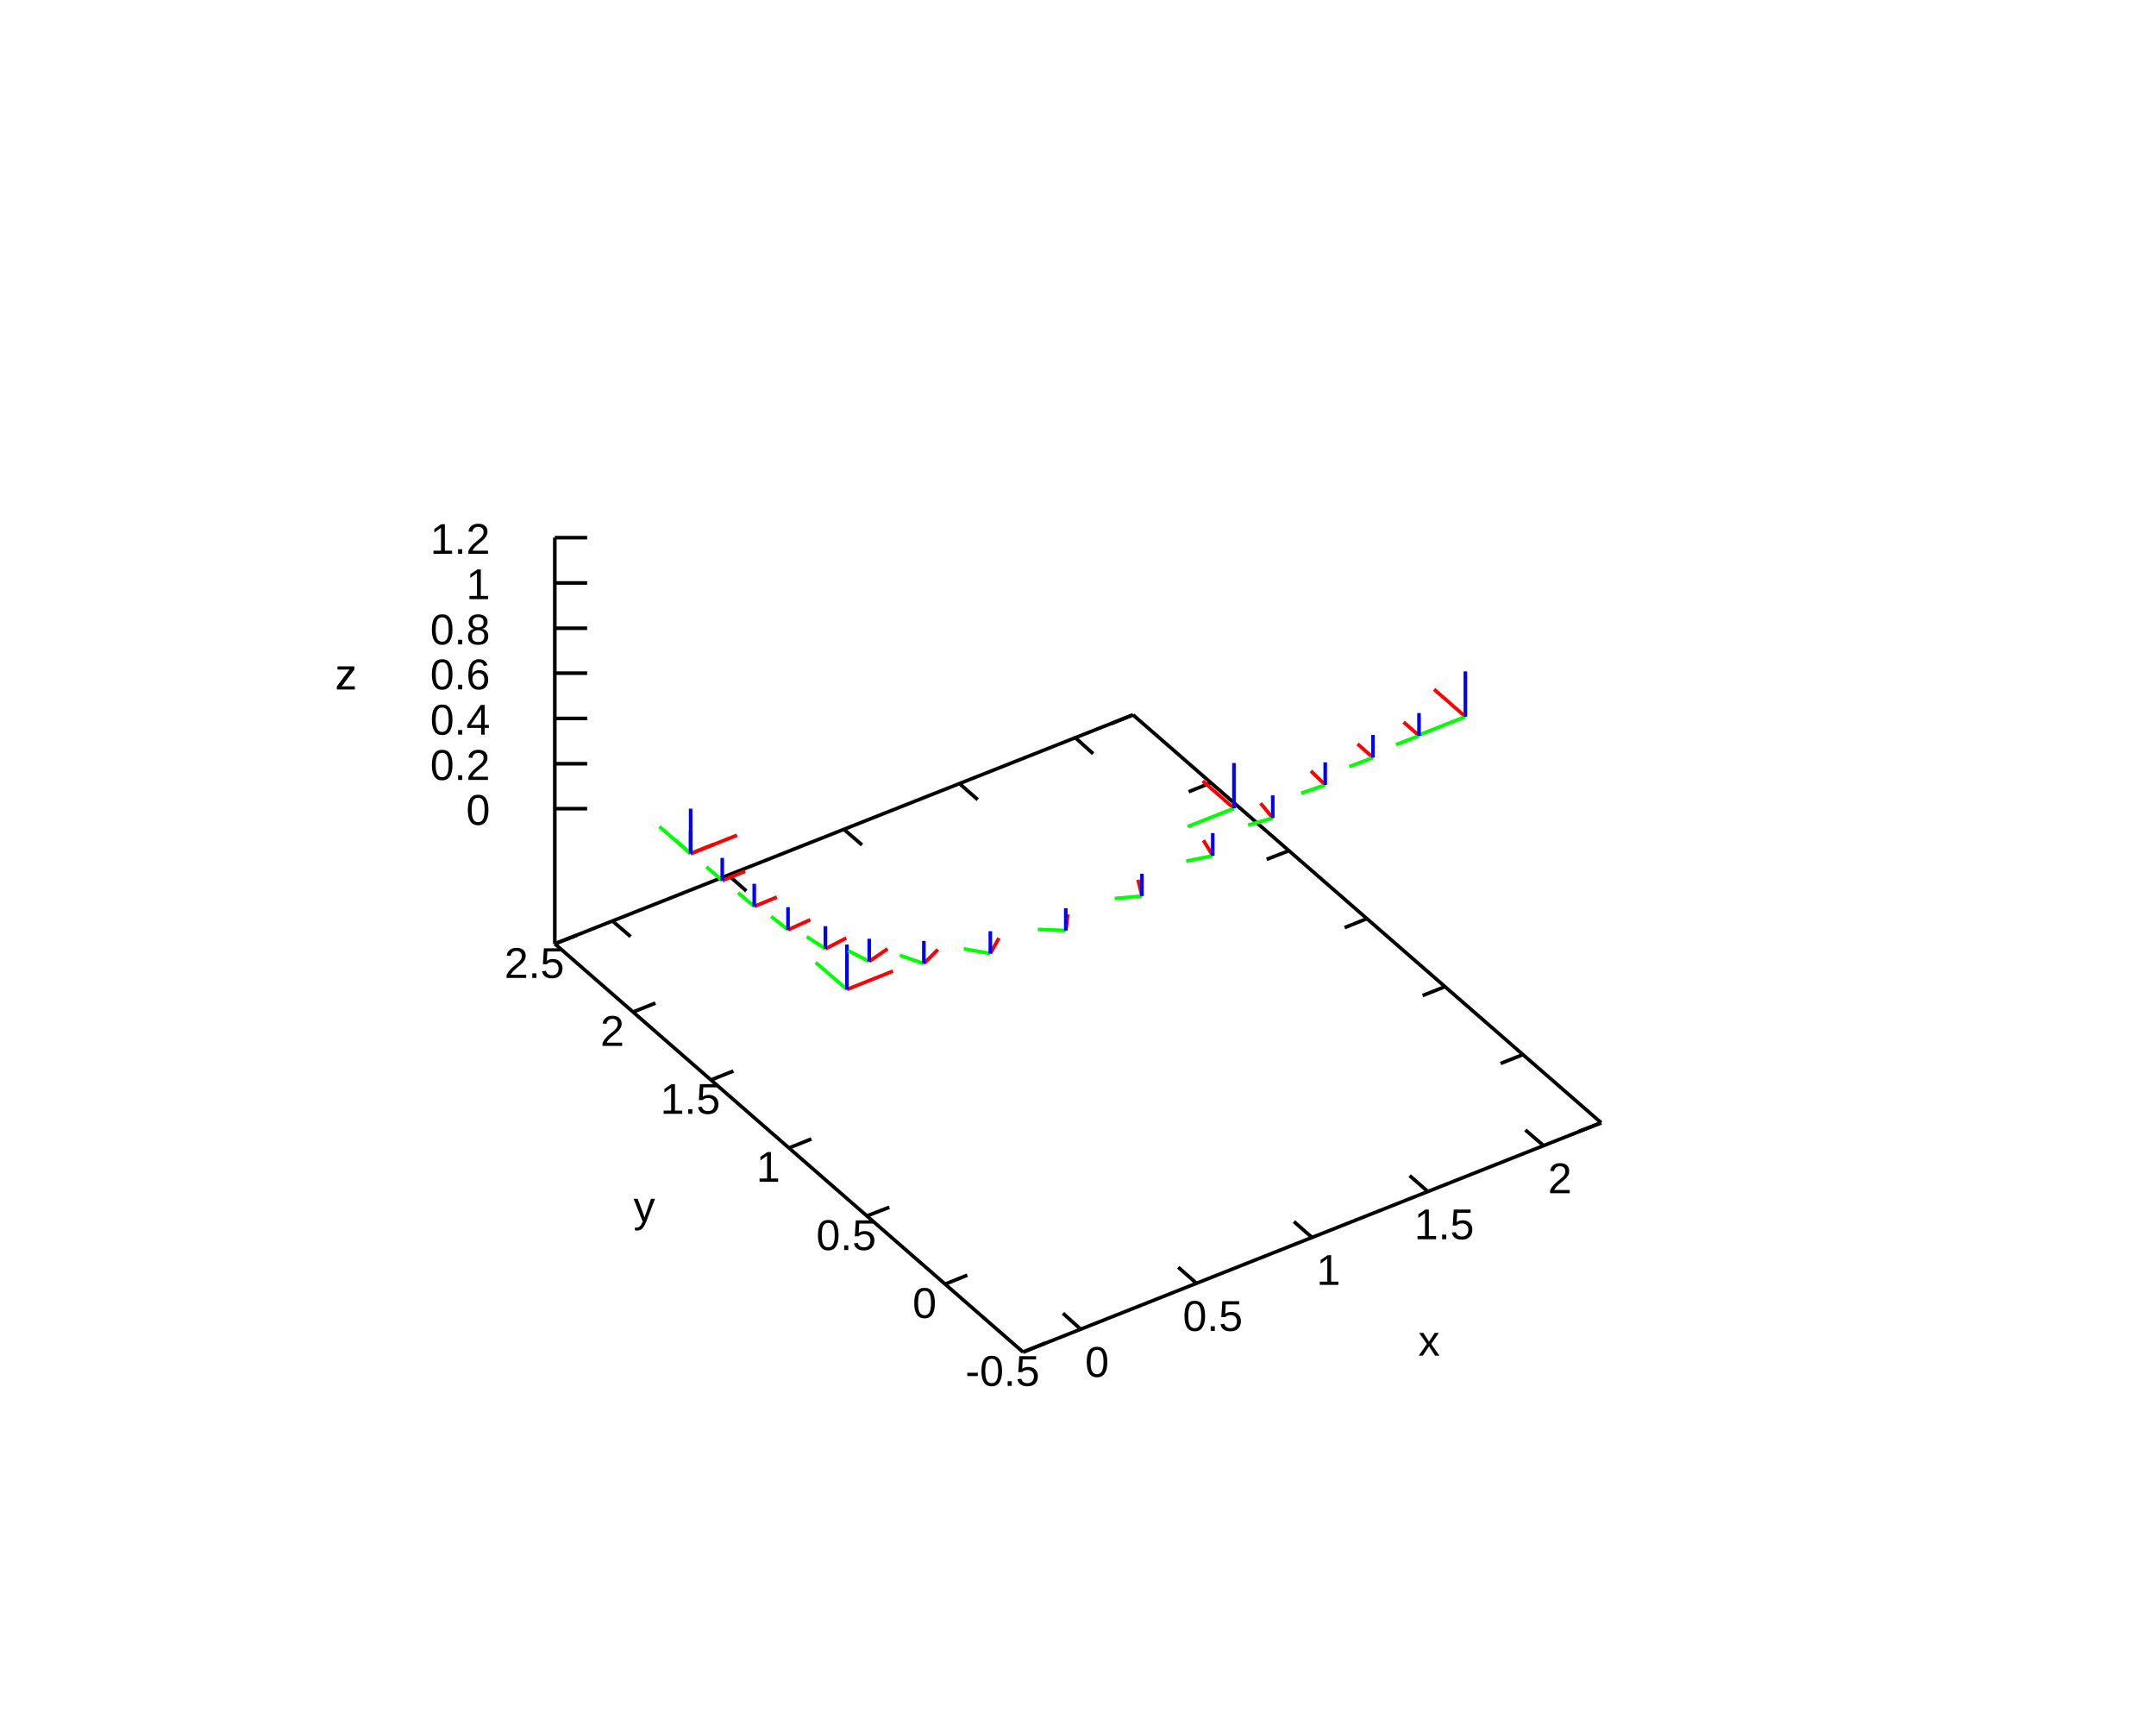
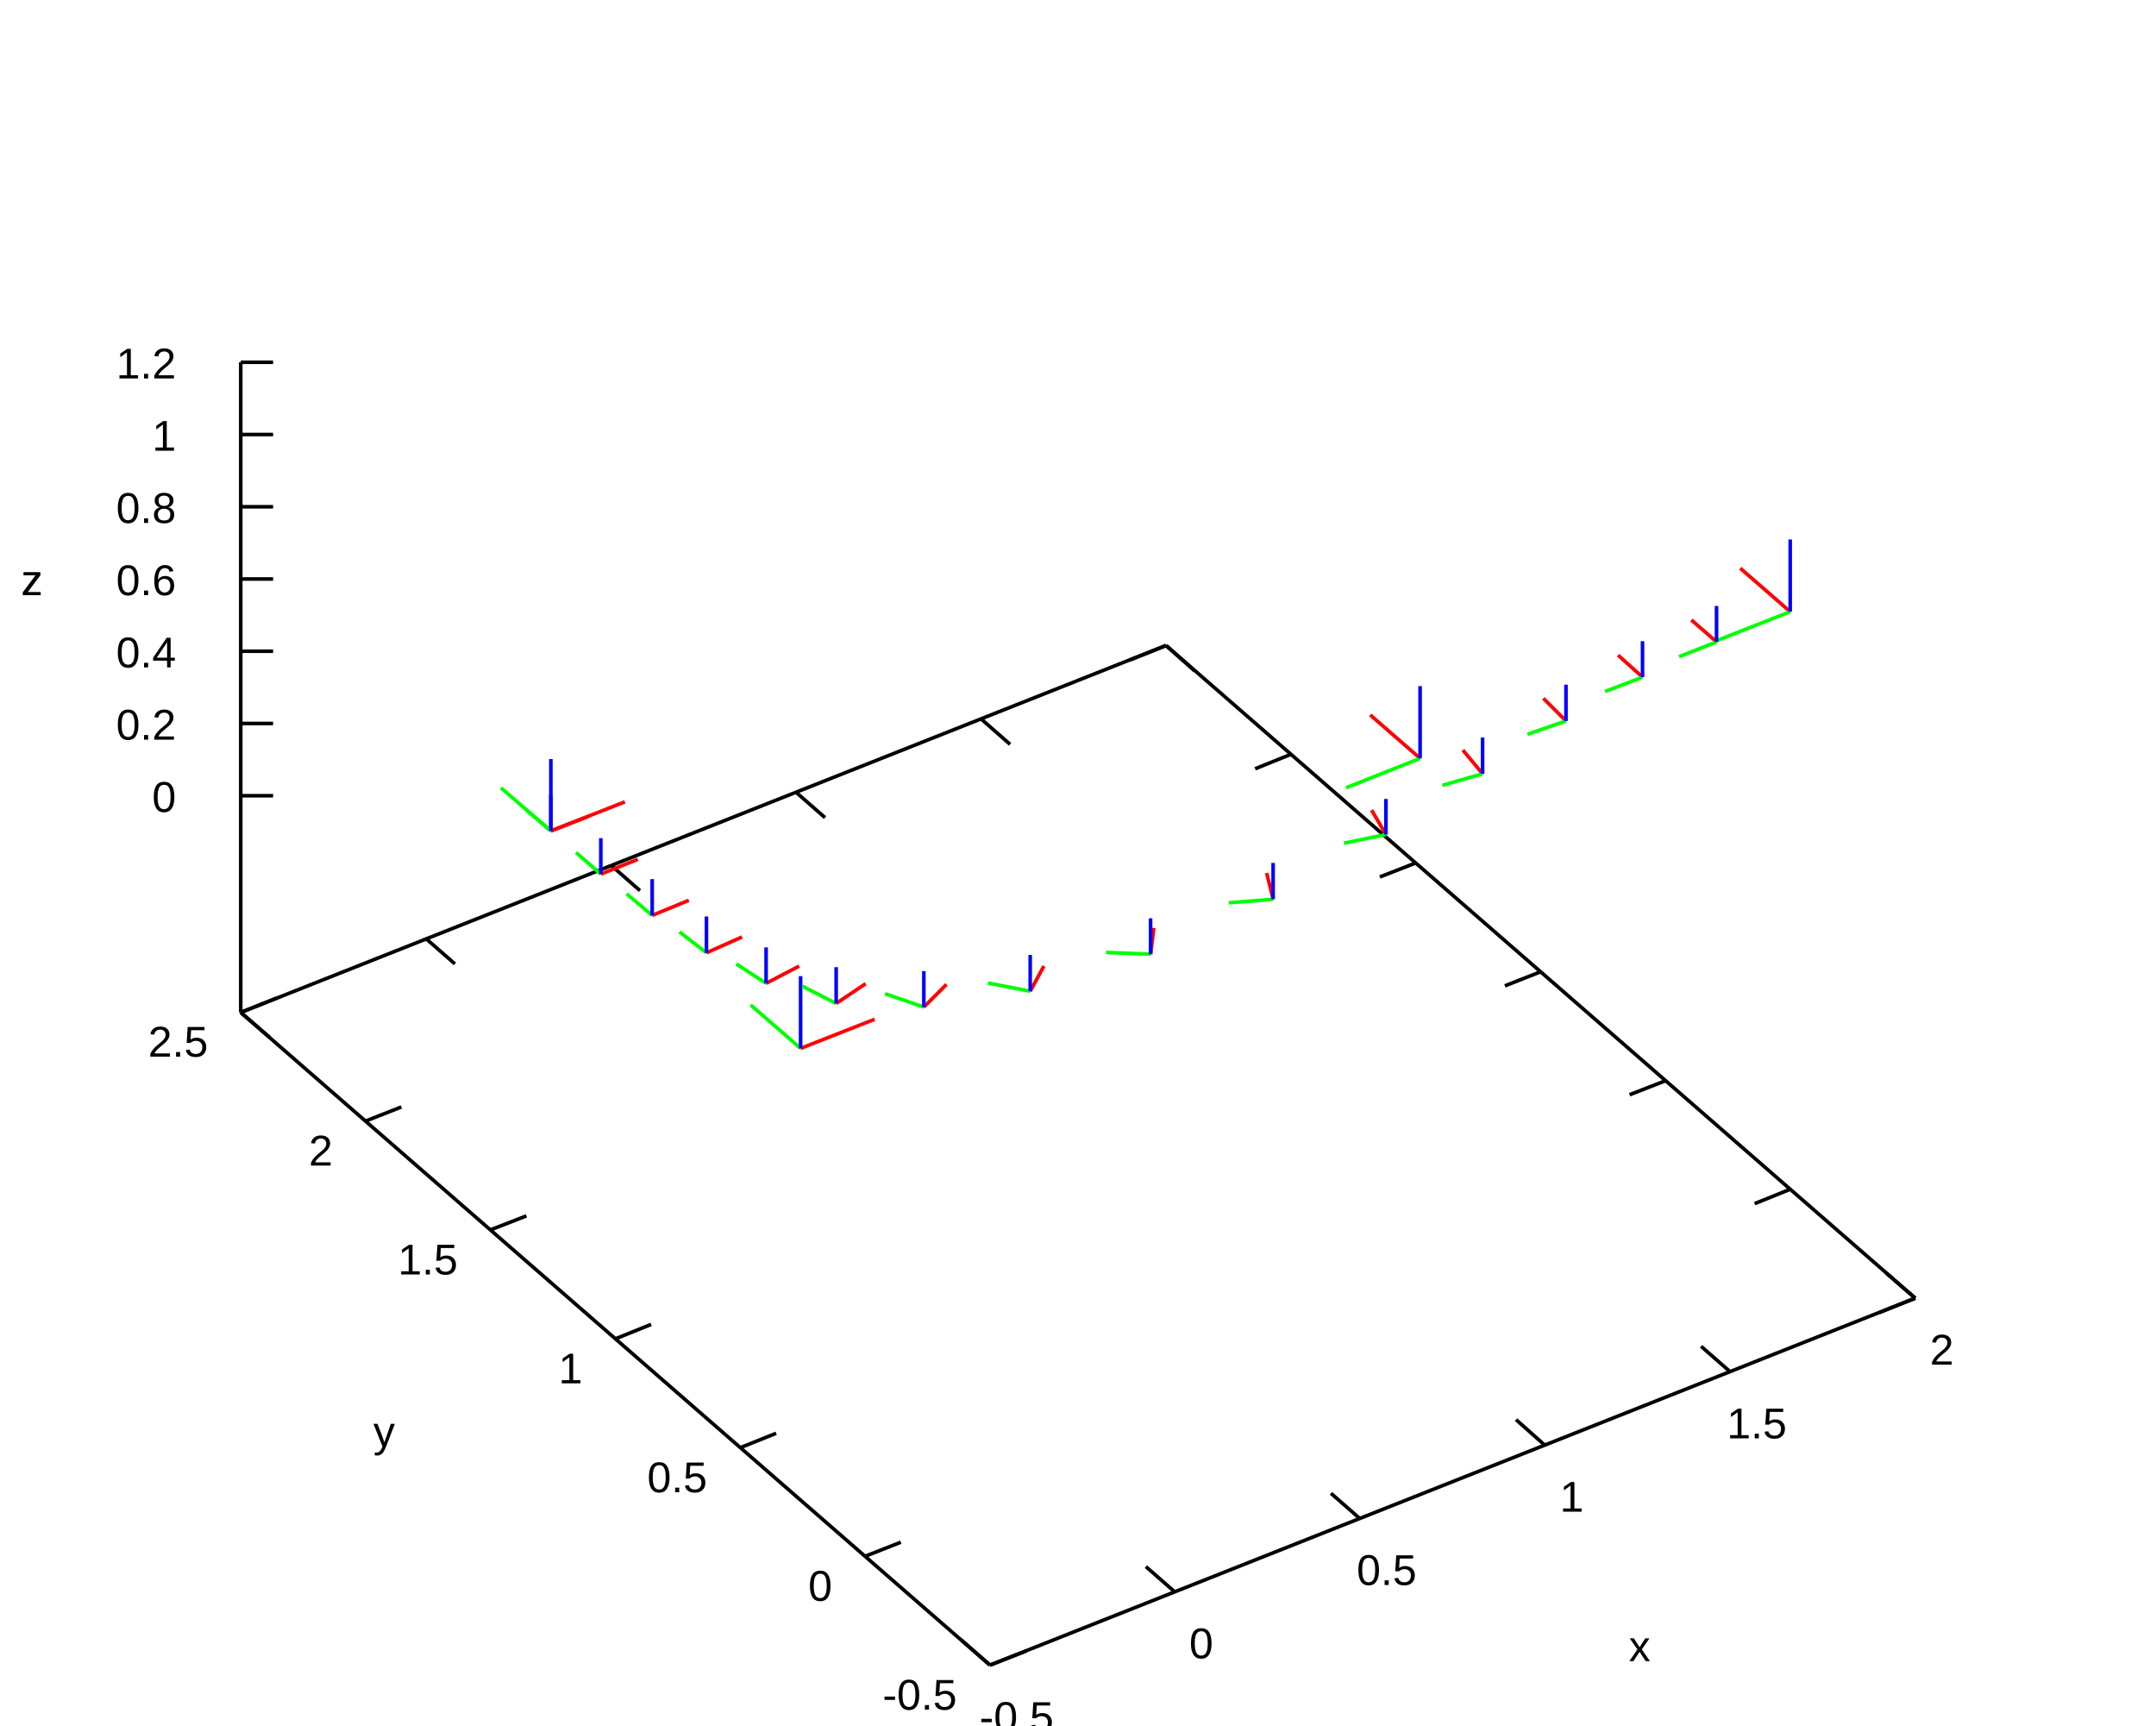
<svg xmlns="http://www.w3.org/2000/svg" xmlns:xlink="http://www.w3.org/1999/xlink" width="600" height="480" viewBox="0 0 600 480">
  <g id="gnuplot_canvas">
    <rect x="0" y="0" width="600" height="480" fill="none" />
    <defs>
      <circle id="gpDot" r="0.5" stroke-width="0.5" />
      <path id="gpPt0" stroke-width="0.222" stroke="currentColor" d="M-1,0 h2 M0,-1 v2" />
      <path id="gpPt1" stroke-width="0.222" stroke="currentColor" d="M-1,-1 L1,1 M1,-1 L-1,1" />
      <path id="gpPt2" stroke-width="0.222" stroke="currentColor" d="M-1,0 L1,0 M0,-1 L0,1 M-1,-1 L1,1 M-1,1 L1,-1" />
      <rect id="gpPt3" stroke-width="0.222" stroke="currentColor" x="-1" y="-1" width="2" height="2" />
      <rect id="gpPt4" stroke-width="0.222" stroke="currentColor" fill="currentColor" x="-1" y="-1" width="2" height="2" />
      <circle id="gpPt5" stroke-width="0.222" stroke="currentColor" cx="0" cy="0" r="1" />
      <use xlink:href="#gpPt5" id="gpPt6" fill="currentColor" stroke="none" />
      <path id="gpPt7" stroke-width="0.222" stroke="currentColor" d="M0,-1.33 L-1.33,0.67 L1.33,0.67 z" />
      <use xlink:href="#gpPt7" id="gpPt8" fill="currentColor" stroke="none" />
      <use xlink:href="#gpPt7" id="gpPt9" stroke="currentColor" transform="rotate(180)" />
      <use xlink:href="#gpPt9" id="gpPt10" fill="currentColor" stroke="none" />
      <use xlink:href="#gpPt3" id="gpPt11" stroke="currentColor" transform="rotate(45)" />
      <use xlink:href="#gpPt11" id="gpPt12" fill="currentColor" stroke="none" />
      <path id="gpPt13" stroke-width="0.222" stroke="currentColor" d="M0,1.330 L1.265,0.411 L0.782,-1.067 L-0.782,-1.076 L-1.265,0.411 z" />
      <use xlink:href="#gpPt13" id="gpPt14" fill="currentColor" stroke="none" />
      <filter id="textbox" filterUnits="objectBoundingBox" x="0" y="0" height="1" width="1">
        <feFlood flood-color="white" flood-opacity="1" result="bgnd" />
        <feComposite in="SourceGraphic" in2="bgnd" operator="atop" />
      </filter>
      <filter id="greybox" filterUnits="objectBoundingBox" x="0" y="0" height="1" width="1">
        <feFlood flood-color="lightgrey" flood-opacity="1" result="grey" />
        <feComposite in="SourceGraphic" in2="grey" operator="atop" />
      </filter>
    </defs>
    <g fill="none" color="white" stroke="currentColor" stroke-width="1.00" stroke-linecap="butt" stroke-linejoin="miter">
</g>
    <g fill="none" color="black" stroke="currentColor" stroke-width="1.00" stroke-linecap="butt" stroke-linejoin="miter">
</g>
    <g fill="none" color="black" stroke="currentColor" stroke-width="1.00" stroke-linecap="butt" stroke-linejoin="miter">
-       <path stroke="black" d="M154.4,262.6 L315.3,198.9  " />
-     </g>
-     <g fill="none" color="black" stroke="currentColor" stroke-width="1.00" stroke-linecap="butt" stroke-linejoin="miter">
-       <path stroke="black" d="M445.6,312.4 L315.3,198.9  " />
-     </g>
-     <g fill="none" color="black" stroke="currentColor" stroke-width="1.00" stroke-linecap="butt" stroke-linejoin="miter">
-       <path stroke="black" d="M154.4,262.6 L154.4,149.6  " />
-     </g>
-     <g fill="none" color="black" stroke="currentColor" stroke-width="1.00" stroke-linecap="butt" stroke-linejoin="miter">
-       <path stroke="black" d="M300.7,369.8 L295.8,365.4  " />
-     </g>
-     <g fill="none" color="black" stroke="currentColor" stroke-width="1.00" stroke-linecap="butt" stroke-linejoin="miter">
-       <path stroke="black" d="M170.5,256.3 L175.5,260.6  " />
-       <g transform="translate(305.3,383.1)" stroke="none" fill="black" font-family="Arial" font-size="12.00" text-anchor="middle">
+       <path stroke="black" d="M67.0,281.7 L324.5,179.6  " />
+     </g>
+     <g fill="none" color="black" stroke="currentColor" stroke-width="1.00" stroke-linecap="butt" stroke-linejoin="miter">
+       <path stroke="black" d="M533.0,361.2 L324.5,179.6  " />
+     </g>
+     <g fill="none" color="black" stroke="currentColor" stroke-width="1.00" stroke-linecap="butt" stroke-linejoin="miter">
+       <path stroke="black" d="M67.0,281.7 L67.0,100.8  " />
+     </g>
+     <g fill="none" color="black" stroke="currentColor" stroke-width="1.00" stroke-linecap="butt" stroke-linejoin="miter">
+       <path stroke="black" d="M275.5,463.3 L267.5,456.3  " />
+     </g>
+     <g fill="none" color="black" stroke="currentColor" stroke-width="1.00" stroke-linecap="butt" stroke-linejoin="miter">
+       <path stroke="black" d="M67.0,281.7 L75.1,288.7  " />
+       <g transform="translate(282.9,481.9)" stroke="none" fill="black" font-family="Arial" font-size="12.00" text-anchor="middle">
+         <text>
+           <tspan font-family="Arial">-0.5</tspan>
+         </text>
+       </g>
+     </g>
+     <g fill="none" color="black" stroke="currentColor" stroke-width="1.00" stroke-linecap="butt" stroke-linejoin="miter">
+ </g>
+     <g fill="none" color="black" stroke="currentColor" stroke-width="1.00" stroke-linecap="butt" stroke-linejoin="miter">
+       <path stroke="black" d="M326.9,442.9 L318.9,435.9  " />
+     </g>
+     <g fill="none" color="black" stroke="currentColor" stroke-width="1.00" stroke-linecap="butt" stroke-linejoin="miter">
+       <path stroke="black" d="M118.6,261.2 L126.6,268.2  " />
+       <g transform="translate(334.3,461.4)" stroke="none" fill="black" font-family="Arial" font-size="12.00" text-anchor="middle">
        <text>
          <tspan font-family="Arial"> 0</tspan>
        </text>
      </g>
    </g>
    <g fill="none" color="black" stroke="currentColor" stroke-width="1.00" stroke-linecap="butt" stroke-linejoin="miter">
</g>
    <g fill="none" color="black" stroke="currentColor" stroke-width="1.00" stroke-linecap="butt" stroke-linejoin="miter">
-       <path stroke="black" d="M332.9,357.0 L327.9,352.6  " />
-     </g>
-     <g fill="none" color="black" stroke="currentColor" stroke-width="1.00" stroke-linecap="butt" stroke-linejoin="miter">
-       <path stroke="black" d="M202.7,243.5 L207.7,247.9  " />
-       <g transform="translate(337.5,370.3)" stroke="none" fill="black" font-family="Arial" font-size="12.00" text-anchor="middle">
+       <path stroke="black" d="M378.4,422.5 L370.4,415.5  " />
+     </g>
+     <g fill="none" color="black" stroke="currentColor" stroke-width="1.00" stroke-linecap="butt" stroke-linejoin="miter">
+       <path stroke="black" d="M170.1,240.8 L178.1,247.8  " />
+       <g transform="translate(385.9,441.0)" stroke="none" fill="black" font-family="Arial" font-size="12.00" text-anchor="middle">
        <text>
          <tspan font-family="Arial"> 0.5</tspan>
        </text>
      </g>
    </g>
    <g fill="none" color="black" stroke="currentColor" stroke-width="1.00" stroke-linecap="butt" stroke-linejoin="miter">
</g>
    <g fill="none" color="black" stroke="currentColor" stroke-width="1.00" stroke-linecap="butt" stroke-linejoin="miter">
-       <path stroke="black" d="M365.1,344.3 L360.1,339.9  " />
-     </g>
-     <g fill="none" color="black" stroke="currentColor" stroke-width="1.00" stroke-linecap="butt" stroke-linejoin="miter">
-       <path stroke="black" d="M234.9,230.8 L239.9,235.1  " />
-       <g transform="translate(369.7,357.5)" stroke="none" fill="black" font-family="Arial" font-size="12.00" text-anchor="middle">
+       <path stroke="black" d="M429.9,402.1 L421.9,395.0  " />
+     </g>
+     <g fill="none" color="black" stroke="currentColor" stroke-width="1.00" stroke-linecap="butt" stroke-linejoin="miter">
+       <path stroke="black" d="M221.6,220.5 L229.6,227.5  " />
+       <g transform="translate(437.4,420.6)" stroke="none" fill="black" font-family="Arial" font-size="12.00" text-anchor="middle">
        <text>
          <tspan font-family="Arial"> 1</tspan>
        </text>
      </g>
    </g>
    <g fill="none" color="black" stroke="currentColor" stroke-width="1.00" stroke-linecap="butt" stroke-linejoin="miter">
</g>
    <g fill="none" color="black" stroke="currentColor" stroke-width="1.00" stroke-linecap="butt" stroke-linejoin="miter">
-       <path stroke="black" d="M397.3,331.5 L392.3,327.1  " />
-     </g>
-     <g fill="none" color="black" stroke="currentColor" stroke-width="1.00" stroke-linecap="butt" stroke-linejoin="miter">
-       <path stroke="black" d="M267.1,218.1 L272.1,222.5  " />
-       <g transform="translate(401.9,344.8)" stroke="none" fill="black" font-family="Arial" font-size="12.00" text-anchor="middle">
+       <path stroke="black" d="M481.4,381.6 L473.4,374.6  " />
+     </g>
+     <g fill="none" color="black" stroke="currentColor" stroke-width="1.00" stroke-linecap="butt" stroke-linejoin="miter">
+       <path stroke="black" d="M273.1,200.1 L281.1,207.1  " />
+       <g transform="translate(488.9,400.2)" stroke="none" fill="black" font-family="Arial" font-size="12.00" text-anchor="middle">
        <text>
          <tspan font-family="Arial"> 1.5</tspan>
        </text>
      </g>
    </g>
    <g fill="none" color="black" stroke="currentColor" stroke-width="1.00" stroke-linecap="butt" stroke-linejoin="miter">
</g>
    <g fill="none" color="black" stroke="currentColor" stroke-width="1.00" stroke-linecap="butt" stroke-linejoin="miter">
-       <path stroke="black" d="M429.5,318.7 L424.5,314.4  " />
-     </g>
-     <g fill="none" color="black" stroke="currentColor" stroke-width="1.00" stroke-linecap="butt" stroke-linejoin="miter">
-       <path stroke="black" d="M299.3,205.3 L304.2,209.7  " />
-       <g transform="translate(434.1,332.0)" stroke="none" fill="black" font-family="Arial" font-size="12.00" text-anchor="middle">
+       <path stroke="black" d="M533.0,361.2 L524.9,354.2  " />
+     </g>
+     <g fill="none" color="black" stroke="currentColor" stroke-width="1.00" stroke-linecap="butt" stroke-linejoin="miter">
+       <path stroke="black" d="M324.5,179.6 L332.5,186.7  " />
+       <g transform="translate(540.4,379.7)" stroke="none" fill="black" font-family="Arial" font-size="12.00" text-anchor="middle">
        <text>
          <tspan font-family="Arial"> 2</tspan>
        </text>
      </g>
    </g>
    <g fill="none" color="black" stroke="currentColor" stroke-width="1.00" stroke-linecap="butt" stroke-linejoin="miter">
</g>
    <g fill="none" color="black" stroke="currentColor" stroke-width="1.00" stroke-linecap="butt" stroke-linejoin="miter">
-       <path stroke="black" d="M284.7,376.2 L290.9,373.7  " />
-     </g>
-     <g fill="none" color="black" stroke="currentColor" stroke-width="1.00" stroke-linecap="butt" stroke-linejoin="miter">
-       <path stroke="black" d="M445.6,312.4 L439.4,314.8  " />
-       <g transform="translate(279.0,385.6)" stroke="none" fill="black" font-family="Arial" font-size="12.00" text-anchor="middle">
+       <path stroke="black" d="M275.5,463.3 L285.5,459.4  " />
+     </g>
+     <g fill="none" color="black" stroke="currentColor" stroke-width="1.00" stroke-linecap="butt" stroke-linejoin="miter">
+       <path stroke="black" d="M533.0,361.2 L523.0,365.2  " />
+       <g transform="translate(266.3,475.7)" stroke="none" fill="black" font-family="Arial" font-size="12.00" text-anchor="end">
        <text>
          <tspan font-family="Arial">-0.5</tspan>
        </text>
      </g>
    </g>
    <g fill="none" color="black" stroke="currentColor" stroke-width="1.00" stroke-linecap="butt" stroke-linejoin="miter">
</g>
    <g fill="none" color="black" stroke="currentColor" stroke-width="1.00" stroke-linecap="butt" stroke-linejoin="miter">
-       <path stroke="black" d="M263.0,357.3 L269.2,354.8  " />
-     </g>
-     <g fill="none" color="black" stroke="currentColor" stroke-width="1.00" stroke-linecap="butt" stroke-linejoin="miter">
-       <path stroke="black" d="M423.9,293.4 L417.6,295.9  " />
-       <g transform="translate(257.3,366.7)" stroke="none" fill="black" font-family="Arial" font-size="12.00" text-anchor="middle">
+       <path stroke="black" d="M240.8,433.0 L250.7,429.1  " />
+     </g>
+     <g fill="none" color="black" stroke="currentColor" stroke-width="1.00" stroke-linecap="butt" stroke-linejoin="miter">
+       <path stroke="black" d="M498.2,330.9 L488.3,334.9  " />
+       <g transform="translate(231.6,445.4)" stroke="none" fill="black" font-family="Arial" font-size="12.00" text-anchor="end">
        <text>
          <tspan font-family="Arial"> 0</tspan>
        </text>
      </g>
    </g>
    <g fill="none" color="black" stroke="currentColor" stroke-width="1.00" stroke-linecap="butt" stroke-linejoin="miter">
</g>
    <g fill="none" color="black" stroke="currentColor" stroke-width="1.00" stroke-linecap="butt" stroke-linejoin="miter">
-       <path stroke="black" d="M241.3,338.3 L247.5,335.9  " />
-     </g>
-     <g fill="none" color="black" stroke="currentColor" stroke-width="1.00" stroke-linecap="butt" stroke-linejoin="miter">
-       <path stroke="black" d="M402.2,274.5 L395.9,277.0  " />
-       <g transform="translate(235.5,347.8)" stroke="none" fill="black" font-family="Arial" font-size="12.00" text-anchor="middle">
+       <path stroke="black" d="M206.0,402.8 L216.0,398.8  " />
+     </g>
+     <g fill="none" color="black" stroke="currentColor" stroke-width="1.00" stroke-linecap="butt" stroke-linejoin="miter">
+       <path stroke="black" d="M463.5,300.7 L453.5,304.6  " />
+       <g transform="translate(196.8,415.2)" stroke="none" fill="black" font-family="Arial" font-size="12.00" text-anchor="end">
        <text>
          <tspan font-family="Arial"> 0.5</tspan>
        </text>
      </g>
    </g>
    <g fill="none" color="black" stroke="currentColor" stroke-width="1.00" stroke-linecap="butt" stroke-linejoin="miter">
</g>
    <g fill="none" color="black" stroke="currentColor" stroke-width="1.00" stroke-linecap="butt" stroke-linejoin="miter">
-       <path stroke="black" d="M219.6,319.4 L225.8,316.9  " />
-     </g>
-     <g fill="none" color="black" stroke="currentColor" stroke-width="1.00" stroke-linecap="butt" stroke-linejoin="miter">
-       <path stroke="black" d="M380.4,255.6 L374.2,258.1  " />
-       <g transform="translate(213.8,328.8)" stroke="none" fill="black" font-family="Arial" font-size="12.00" text-anchor="middle">
+       <path stroke="black" d="M171.3,372.5 L181.2,368.5  " />
+     </g>
+     <g fill="none" color="black" stroke="currentColor" stroke-width="1.00" stroke-linecap="butt" stroke-linejoin="miter">
+       <path stroke="black" d="M428.7,270.4 L418.8,274.3  " />
+       <g transform="translate(162.1,384.9)" stroke="none" fill="black" font-family="Arial" font-size="12.00" text-anchor="end">
        <text>
          <tspan font-family="Arial"> 1</tspan>
        </text>
      </g>
    </g>
    <g fill="none" color="black" stroke="currentColor" stroke-width="1.00" stroke-linecap="butt" stroke-linejoin="miter">
</g>
    <g fill="none" color="black" stroke="currentColor" stroke-width="1.00" stroke-linecap="butt" stroke-linejoin="miter">
-       <path stroke="black" d="M197.8,300.5 L204.1,298.0  " />
-     </g>
-     <g fill="none" color="black" stroke="currentColor" stroke-width="1.00" stroke-linecap="butt" stroke-linejoin="miter">
-       <path stroke="black" d="M358.7,236.7 L352.5,239.1  " />
-       <g transform="translate(192.1,309.9)" stroke="none" fill="black" font-family="Arial" font-size="12.00" text-anchor="middle">
+       <path stroke="black" d="M136.5,342.2 L146.5,338.3  " />
+     </g>
+     <g fill="none" color="black" stroke="currentColor" stroke-width="1.00" stroke-linecap="butt" stroke-linejoin="miter">
+       <path stroke="black" d="M394.0,240.1 L384.0,244.0  " />
+       <g transform="translate(127.4,354.6)" stroke="none" fill="black" font-family="Arial" font-size="12.00" text-anchor="end">
        <text>
          <tspan font-family="Arial"> 1.5</tspan>
        </text>
      </g>
    </g>
    <g fill="none" color="black" stroke="currentColor" stroke-width="1.00" stroke-linecap="butt" stroke-linejoin="miter">
</g>
    <g fill="none" color="black" stroke="currentColor" stroke-width="1.00" stroke-linecap="butt" stroke-linejoin="miter">
-       <path stroke="black" d="M176.1,281.6 L182.4,279.1  " />
-     </g>
-     <g fill="none" color="black" stroke="currentColor" stroke-width="1.00" stroke-linecap="butt" stroke-linejoin="miter">
-       <path stroke="black" d="M337.0,217.8 L330.8,220.3  " />
-       <g transform="translate(170.4,291.0)" stroke="none" fill="black" font-family="Arial" font-size="12.00" text-anchor="middle">
+       <path stroke="black" d="M101.8,311.9 L111.7,308.0  " />
+     </g>
+     <g fill="none" color="black" stroke="currentColor" stroke-width="1.00" stroke-linecap="butt" stroke-linejoin="miter">
+       <path stroke="black" d="M359.2,209.9 L349.3,213.9  " />
+       <g transform="translate(92.6,324.3)" stroke="none" fill="black" font-family="Arial" font-size="12.00" text-anchor="end">
        <text>
          <tspan font-family="Arial"> 2</tspan>
        </text>
      </g>
    </g>
    <g fill="none" color="black" stroke="currentColor" stroke-width="1.00" stroke-linecap="butt" stroke-linejoin="miter">
</g>
    <g fill="none" color="black" stroke="currentColor" stroke-width="1.00" stroke-linecap="butt" stroke-linejoin="miter">
-       <path stroke="black" d="M154.4,262.6 L160.6,260.2  " />
-     </g>
-     <g fill="none" color="black" stroke="currentColor" stroke-width="1.00" stroke-linecap="butt" stroke-linejoin="miter">
-       <path stroke="black" d="M315.3,198.9 L309.1,201.4  " />
-       <g transform="translate(148.7,272.1)" stroke="none" fill="black" font-family="Arial" font-size="12.00" text-anchor="middle">
+       <path stroke="black" d="M67.0,281.7 L77.0,277.7  " />
+     </g>
+     <g fill="none" color="black" stroke="currentColor" stroke-width="1.00" stroke-linecap="butt" stroke-linejoin="miter">
+       <path stroke="black" d="M324.5,179.6 L314.5,183.6  " />
+       <g transform="translate(57.9,294.0)" stroke="none" fill="black" font-family="Arial" font-size="12.00" text-anchor="end">
        <text>
          <tspan font-family="Arial"> 2.5</tspan>
        </text>
      </g>
    </g>
    <g fill="none" color="black" stroke="currentColor" stroke-width="1.00" stroke-linecap="butt" stroke-linejoin="miter">
</g>
    <g fill="none" color="black" stroke="currentColor" stroke-width="1.00" stroke-linecap="butt" stroke-linejoin="miter">
-       <path stroke="black" d="M154.4,225.0 L163.4,225.0  " />
-       <g transform="translate(136.4,229.5)" stroke="none" fill="black" font-family="Arial" font-size="12.00" text-anchor="end">
+       <path stroke="black" d="M67.0,221.4 L76.0,221.4  " />
+       <g transform="translate(49.0,225.9)" stroke="none" fill="black" font-family="Arial" font-size="12.00" text-anchor="end">
        <text>
          <tspan font-family="Arial"> 0</tspan>
        </text>
      </g>
    </g>
    <g fill="none" color="black" stroke="currentColor" stroke-width="1.00" stroke-linecap="butt" stroke-linejoin="miter">
</g>
    <g fill="none" color="black" stroke="currentColor" stroke-width="1.00" stroke-linecap="butt" stroke-linejoin="miter">
-       <path stroke="black" d="M154.4,212.5 L163.4,212.5  " />
-       <g transform="translate(136.4,217.0)" stroke="none" fill="black" font-family="Arial" font-size="12.00" text-anchor="end">
+       <path stroke="black" d="M67.0,201.3 L76.0,201.3  " />
+       <g transform="translate(49.0,205.8)" stroke="none" fill="black" font-family="Arial" font-size="12.00" text-anchor="end">
        <text>
          <tspan font-family="Arial"> 0.2</tspan>
        </text>
      </g>
    </g>
    <g fill="none" color="black" stroke="currentColor" stroke-width="1.00" stroke-linecap="butt" stroke-linejoin="miter">
</g>
    <g fill="none" color="black" stroke="currentColor" stroke-width="1.00" stroke-linecap="butt" stroke-linejoin="miter">
-       <path stroke="black" d="M154.4,199.9 L163.4,199.9  " />
-       <g transform="translate(136.4,204.4)" stroke="none" fill="black" font-family="Arial" font-size="12.00" text-anchor="end">
+       <path stroke="black" d="M67.0,181.2 L76.0,181.2  " />
+       <g transform="translate(49.0,185.7)" stroke="none" fill="black" font-family="Arial" font-size="12.00" text-anchor="end">
        <text>
          <tspan font-family="Arial"> 0.4</tspan>
        </text>
      </g>
    </g>
    <g fill="none" color="black" stroke="currentColor" stroke-width="1.00" stroke-linecap="butt" stroke-linejoin="miter">
</g>
    <g fill="none" color="black" stroke="currentColor" stroke-width="1.00" stroke-linecap="butt" stroke-linejoin="miter">
-       <path stroke="black" d="M154.4,187.3 L163.4,187.3  " />
-       <g transform="translate(136.4,191.8)" stroke="none" fill="black" font-family="Arial" font-size="12.00" text-anchor="end">
+       <path stroke="black" d="M67.0,161.1 L76.0,161.1  " />
+       <g transform="translate(49.0,165.6)" stroke="none" fill="black" font-family="Arial" font-size="12.00" text-anchor="end">
        <text>
          <tspan font-family="Arial"> 0.6</tspan>
        </text>
      </g>
    </g>
    <g fill="none" color="black" stroke="currentColor" stroke-width="1.00" stroke-linecap="butt" stroke-linejoin="miter">
</g>
    <g fill="none" color="black" stroke="currentColor" stroke-width="1.00" stroke-linecap="butt" stroke-linejoin="miter">
-       <path stroke="black" d="M154.4,174.8 L163.4,174.8  " />
-       <g transform="translate(136.4,179.3)" stroke="none" fill="black" font-family="Arial" font-size="12.00" text-anchor="end">
+       <path stroke="black" d="M67.0,141.0 L76.0,141.0  " />
+       <g transform="translate(49.0,145.5)" stroke="none" fill="black" font-family="Arial" font-size="12.00" text-anchor="end">
        <text>
          <tspan font-family="Arial"> 0.8</tspan>
        </text>
      </g>
    </g>
    <g fill="none" color="black" stroke="currentColor" stroke-width="1.00" stroke-linecap="butt" stroke-linejoin="miter">
</g>
    <g fill="none" color="black" stroke="currentColor" stroke-width="1.00" stroke-linecap="butt" stroke-linejoin="miter">
-       <path stroke="black" d="M154.4,162.2 L163.4,162.2  " />
-       <g transform="translate(136.4,166.7)" stroke="none" fill="black" font-family="Arial" font-size="12.00" text-anchor="end">
+       <path stroke="black" d="M67.0,120.9 L76.0,120.9  " />
+       <g transform="translate(49.0,125.4)" stroke="none" fill="black" font-family="Arial" font-size="12.00" text-anchor="end">
        <text>
          <tspan font-family="Arial"> 1</tspan>
        </text>
      </g>
    </g>
    <g fill="none" color="black" stroke="currentColor" stroke-width="1.00" stroke-linecap="butt" stroke-linejoin="miter">
</g>
    <g fill="none" color="black" stroke="currentColor" stroke-width="1.00" stroke-linecap="butt" stroke-linejoin="miter">
-       <path stroke="black" d="M154.4,149.6 L163.4,149.6  " />
-       <g transform="translate(136.4,154.1)" stroke="none" fill="black" font-family="Arial" font-size="12.00" text-anchor="end">
+       <path stroke="black" d="M67.0,100.8 L76.0,100.8  " />
+       <g transform="translate(49.0,105.3)" stroke="none" fill="black" font-family="Arial" font-size="12.00" text-anchor="end">
        <text>
          <tspan font-family="Arial"> 1.2</tspan>
        </text>
      </g>
    </g>
    <g fill="none" color="black" stroke="currentColor" stroke-width="1.00" stroke-linecap="butt" stroke-linejoin="miter">
-       <g transform="translate(96.3,191.8)" stroke="none" fill="black" font-family="Arial" font-size="12.00" text-anchor="middle">
+       <g transform="translate(8.9,165.6)" stroke="none" fill="black" font-family="Arial" font-size="12.00" text-anchor="middle">
        <text>
          <tspan font-family="Arial">z</tspan>
        </text>
      </g>
    </g>
    <g fill="none" color="black" stroke="currentColor" stroke-width="1.00" stroke-linecap="butt" stroke-linejoin="miter">
</g>
    <g id="gnuplot_plot_1">
      <g fill="none" color="black" stroke="currentColor" stroke-width="1.00" stroke-linecap="butt" stroke-linejoin="miter">
-         <path stroke="rgb(255,   0,   0)" d="M407.8,199.4 L399.1,191.8  " />
+         <path stroke="rgb(255,   0,   0)" d="M498.2,170.2 L484.3,158.1  " />
      </g>
    </g>
    <g id="gnuplot_plot_2">
      <g fill="none" color="black" stroke="currentColor" stroke-width="1.00" stroke-linecap="butt" stroke-linejoin="miter">
-         <path stroke="rgb(  0, 255,   0)" d="M407.8,199.4 L394.9,204.5  " />
+         <path stroke="rgb(  0, 255,   0)" d="M498.2,170.2 L477.6,178.3  " />
      </g>
    </g>
    <g id="gnuplot_plot_3">
      <g fill="none" color="black" stroke="currentColor" stroke-width="1.00" stroke-linecap="butt" stroke-linejoin="miter">
-         <path stroke="rgb(  0,   0, 255)" d="M407.8,199.4 L407.8,186.8  " />
+         <path stroke="rgb(  0,   0, 255)" d="M498.2,170.2 L498.2,150.1  " />
      </g>
    </g>
    <g id="gnuplot_plot_4">
      <g fill="none" color="black" stroke="currentColor" stroke-width="1.00" stroke-linecap="butt" stroke-linejoin="miter">
-         <path stroke="rgb(255,   0,   0)" d="M343.4,224.9 L334.7,217.3  " />
+         <path stroke="rgb(255,   0,   0)" d="M395.2,211.0 L381.3,198.9  " />
      </g>
    </g>
    <g id="gnuplot_plot_5">
      <g fill="none" color="black" stroke="currentColor" stroke-width="1.00" stroke-linecap="butt" stroke-linejoin="miter">
-         <path stroke="rgb(  0, 255,   0)" d="M343.4,224.9 L330.5,230.0  " />
+         <path stroke="rgb(  0, 255,   0)" d="M395.2,211.0 L374.6,219.2  " />
      </g>
    </g>
    <g id="gnuplot_plot_6">
      <g fill="none" color="black" stroke="currentColor" stroke-width="1.00" stroke-linecap="butt" stroke-linejoin="miter">
-         <path stroke="rgb(  0,   0, 255)" d="M343.4,224.9 L343.4,212.3  " />
+         <path stroke="rgb(  0,   0, 255)" d="M395.2,211.0 L395.2,190.9  " />
      </g>
    </g>
    <g id="gnuplot_plot_7">
      <g fill="none" color="black" stroke="currentColor" stroke-width="1.00" stroke-linecap="butt" stroke-linejoin="miter">
-         <path stroke="rgb(255,   0,   0)" d="M235.7,275.3 L248.5,270.2  " />
+         <path stroke="rgb(255,   0,   0)" d="M222.8,291.7 L243.4,283.6  " />
      </g>
    </g>
    <g id="gnuplot_plot_8">
      <g fill="none" color="black" stroke="currentColor" stroke-width="1.00" stroke-linecap="butt" stroke-linejoin="miter">
-         <path stroke="rgb(  0, 255,   0)" d="M235.7,275.3 L227.0,267.8  " />
+         <path stroke="rgb(  0, 255,   0)" d="M222.8,291.7 L208.9,279.6  " />
      </g>
    </g>
    <g id="gnuplot_plot_9">
      <g fill="none" color="black" stroke="currentColor" stroke-width="1.00" stroke-linecap="butt" stroke-linejoin="miter">
-         <path stroke="rgb(  0,   0, 255)" d="M235.7,275.3 L235.7,262.8  " />
+         <path stroke="rgb(  0,   0, 255)" d="M222.8,291.7 L222.8,271.6  " />
      </g>
    </g>
    <g id="gnuplot_plot_10">
      <g fill="none" color="black" stroke="currentColor" stroke-width="1.00" stroke-linecap="butt" stroke-linejoin="miter">
-         <path stroke="rgb(255,   0,   0)" d="M192.2,237.5 L205.1,232.4  " />
+         <path stroke="rgb(255,   0,   0)" d="M153.3,231.2 L173.9,223.1  " />
      </g>
    </g>
    <g id="gnuplot_plot_11">
      <g fill="none" color="black" stroke="currentColor" stroke-width="1.00" stroke-linecap="butt" stroke-linejoin="miter">
-         <path stroke="rgb(  0, 255,   0)" d="M192.2,237.5 L183.5,230.0  " />
+         <path stroke="rgb(  0, 255,   0)" d="M153.3,231.2 L139.4,219.2  " />
      </g>
    </g>
    <g id="gnuplot_plot_12">
      <g fill="none" color="black" stroke="currentColor" stroke-width="1.00" stroke-linecap="butt" stroke-linejoin="miter">
-         <path stroke="rgb(  0,   0, 255)" d="M192.2,237.5 L192.2,225.0  " />
+         <path stroke="rgb(  0,   0, 255)" d="M153.3,231.2 L153.3,211.2  " />
      </g>
    </g>
    <g id="gnuplot_plot_13">
      <g fill="none" color="black" stroke="currentColor" stroke-width="1.00" stroke-linecap="butt" stroke-linejoin="miter">
-         <path stroke="rgb(255,   0,   0)" d="M192.2,237.5 L198.7,234.9  " />
+         <path stroke="rgb(255,   0,   0)" d="M153.3,231.2 L163.6,227.2  " />
      </g>
    </g>
    <g id="gnuplot_plot_14">
      <g fill="none" color="black" stroke="currentColor" stroke-width="1.00" stroke-linecap="butt" stroke-linejoin="miter">
-         <path stroke="rgb(  0, 255,   0)" d="M192.2,237.5 L187.9,233.7  " />
+         <path stroke="rgb(  0, 255,   0)" d="M153.3,231.2 L146.3,225.2  " />
      </g>
    </g>
    <g id="gnuplot_plot_15">
      <g fill="none" color="black" stroke="currentColor" stroke-width="1.00" stroke-linecap="butt" stroke-linejoin="miter">
-         <path stroke="rgb(  0,   0, 255)" d="M192.2,237.5 L192.2,231.2  " />
+         <path stroke="rgb(  0,   0, 255)" d="M153.3,231.2 L153.3,221.2  " />
      </g>
    </g>
    <g id="gnuplot_plot_16">
      <g fill="none" color="black" stroke="currentColor" stroke-width="1.00" stroke-linecap="butt" stroke-linejoin="miter">
-         <path stroke="rgb(255,   0,   0)" d="M201.0,245.0 L207.4,242.4  " />
+         <path stroke="rgb(255,   0,   0)" d="M167.2,243.2 L177.5,239.1  " />
      </g>
    </g>
    <g id="gnuplot_plot_17">
      <g fill="none" color="black" stroke="currentColor" stroke-width="1.00" stroke-linecap="butt" stroke-linejoin="miter">
-         <path stroke="rgb(  0, 255,   0)" d="M201.0,245.0 L196.6,241.2  " />
+         <path stroke="rgb(  0, 255,   0)" d="M167.2,243.2 L160.3,237.2  " />
      </g>
    </g>
    <g id="gnuplot_plot_18">
      <g fill="none" color="black" stroke="currentColor" stroke-width="1.00" stroke-linecap="butt" stroke-linejoin="miter">
-         <path stroke="rgb(  0,   0, 255)" d="M201.0,245.0 L201.0,238.7  " />
+         <path stroke="rgb(  0,   0, 255)" d="M167.2,243.2 L167.2,233.2  " />
      </g>
    </g>
    <g id="gnuplot_plot_19">
      <g fill="none" color="black" stroke="currentColor" stroke-width="1.00" stroke-linecap="butt" stroke-linejoin="miter">
-         <path stroke="rgb(255,   0,   0)" d="M209.9,252.2 L216.2,249.6  " />
+         <path stroke="rgb(255,   0,   0)" d="M181.5,254.7 L191.7,250.5  " />
      </g>
    </g>
    <g id="gnuplot_plot_20">
      <g fill="none" color="black" stroke="currentColor" stroke-width="1.00" stroke-linecap="butt" stroke-linejoin="miter">
-         <path stroke="rgb(  0, 255,   0)" d="M209.9,252.2 L205.4,248.4  " />
+         <path stroke="rgb(  0, 255,   0)" d="M181.5,254.7 L174.4,248.7  " />
      </g>
    </g>
    <g id="gnuplot_plot_21">
      <g fill="none" color="black" stroke="currentColor" stroke-width="1.00" stroke-linecap="butt" stroke-linejoin="miter">
-         <path stroke="rgb(  0,   0, 255)" d="M209.9,252.2 L209.9,245.9  " />
+         <path stroke="rgb(  0,   0, 255)" d="M181.5,254.7 L181.5,244.6  " />
      </g>
    </g>
    <g id="gnuplot_plot_22">
      <g fill="none" color="black" stroke="currentColor" stroke-width="1.00" stroke-linecap="butt" stroke-linejoin="miter">
-         <path stroke="rgb(255,   0,   0)" d="M219.3,258.7 L225.5,255.9  " />
+         <path stroke="rgb(255,   0,   0)" d="M196.6,265.1 L206.5,260.7  " />
      </g>
    </g>
    <g id="gnuplot_plot_23">
      <g fill="none" color="black" stroke="currentColor" stroke-width="1.00" stroke-linecap="butt" stroke-linejoin="miter">
-         <path stroke="rgb(  0, 255,   0)" d="M219.3,258.7 L214.6,255.0  " />
+         <path stroke="rgb(  0, 255,   0)" d="M196.6,265.1 L189.1,259.3  " />
      </g>
    </g>
    <g id="gnuplot_plot_24">
      <g fill="none" color="black" stroke="currentColor" stroke-width="1.00" stroke-linecap="butt" stroke-linejoin="miter">
-         <path stroke="rgb(  0,   0, 255)" d="M219.3,258.7 L219.3,252.4  " />
+         <path stroke="rgb(  0,   0, 255)" d="M196.6,265.1 L196.6,255.0  " />
      </g>
    </g>
    <g id="gnuplot_plot_25">
      <g fill="none" color="black" stroke="currentColor" stroke-width="1.00" stroke-linecap="butt" stroke-linejoin="miter">
-         <path stroke="rgb(255,   0,   0)" d="M229.7,264.0 L235.5,261.0  " />
+         <path stroke="rgb(255,   0,   0)" d="M213.2,273.6 L222.4,268.8  " />
      </g>
    </g>
    <g id="gnuplot_plot_26">
      <g fill="none" color="black" stroke="currentColor" stroke-width="1.00" stroke-linecap="butt" stroke-linejoin="miter">
-         <path stroke="rgb(  0, 255,   0)" d="M229.7,264.0 L224.5,260.6  " />
+         <path stroke="rgb(  0, 255,   0)" d="M213.2,273.6 L204.9,268.2  " />
      </g>
    </g>
    <g id="gnuplot_plot_27">
      <g fill="none" color="black" stroke="currentColor" stroke-width="1.00" stroke-linecap="butt" stroke-linejoin="miter">
-         <path stroke="rgb(  0,   0, 255)" d="M229.7,264.0 L229.7,257.7  " />
+         <path stroke="rgb(  0,   0, 255)" d="M213.2,273.6 L213.2,263.6  " />
      </g>
    </g>
    <g id="gnuplot_plot_28">
      <g fill="none" color="black" stroke="currentColor" stroke-width="1.00" stroke-linecap="butt" stroke-linejoin="miter">
-         <path stroke="rgb(255,   0,   0)" d="M241.9,267.5 L247.0,264.0  " />
+         <path stroke="rgb(255,   0,   0)" d="M232.7,279.2 L240.9,273.7  " />
      </g>
    </g>
    <g id="gnuplot_plot_29">
      <g fill="none" color="black" stroke="currentColor" stroke-width="1.00" stroke-linecap="butt" stroke-linejoin="miter">
-         <path stroke="rgb(  0, 255,   0)" d="M241.9,267.5 L236.0,264.5  " />
+         <path stroke="rgb(  0, 255,   0)" d="M232.7,279.2 L223.3,274.4  " />
      </g>
    </g>
    <g id="gnuplot_plot_30">
      <g fill="none" color="black" stroke="currentColor" stroke-width="1.00" stroke-linecap="butt" stroke-linejoin="miter">
-         <path stroke="rgb(  0,   0, 255)" d="M241.9,267.5 L241.9,261.2  " />
+         <path stroke="rgb(  0,   0, 255)" d="M232.7,279.2 L232.7,269.1  " />
      </g>
    </g>
    <g id="gnuplot_plot_31">
      <g fill="none" color="black" stroke="currentColor" stroke-width="1.00" stroke-linecap="butt" stroke-linejoin="miter">
-         <path stroke="rgb(255,   0,   0)" d="M257.1,268.1 L261.0,264.2  " />
+         <path stroke="rgb(255,   0,   0)" d="M257.1,280.2 L263.4,273.9  " />
      </g>
    </g>
    <g id="gnuplot_plot_32">
      <g fill="none" color="black" stroke="currentColor" stroke-width="1.00" stroke-linecap="butt" stroke-linejoin="miter">
-         <path stroke="rgb(  0, 255,   0)" d="M257.1,268.1 L250.4,265.8  " />
+         <path stroke="rgb(  0, 255,   0)" d="M257.1,280.2 L246.3,276.5  " />
      </g>
    </g>
    <g id="gnuplot_plot_33">
      <g fill="none" color="black" stroke="currentColor" stroke-width="1.00" stroke-linecap="butt" stroke-linejoin="miter">
-         <path stroke="rgb(  0,   0, 255)" d="M257.1,268.1 L257.1,261.8  " />
+         <path stroke="rgb(  0,   0, 255)" d="M257.1,280.2 L257.1,270.2  " />
      </g>
    </g>
    <g id="gnuplot_plot_34">
      <g fill="none" color="black" stroke="currentColor" stroke-width="1.00" stroke-linecap="butt" stroke-linejoin="miter">
-         <path stroke="rgb(255,   0,   0)" d="M275.6,265.3 L278.0,261.0  " />
+         <path stroke="rgb(255,   0,   0)" d="M286.7,275.8 L290.5,268.8  " />
      </g>
    </g>
    <g id="gnuplot_plot_35">
      <g fill="none" color="black" stroke="currentColor" stroke-width="1.00" stroke-linecap="butt" stroke-linejoin="miter">
-         <path stroke="rgb(  0, 255,   0)" d="M275.6,265.3 L268.2,264.0  " />
+         <path stroke="rgb(  0, 255,   0)" d="M286.7,275.8 L274.9,273.5  " />
      </g>
    </g>
    <g id="gnuplot_plot_36">
      <g fill="none" color="black" stroke="currentColor" stroke-width="1.00" stroke-linecap="butt" stroke-linejoin="miter">
-         <path stroke="rgb(  0,   0, 255)" d="M275.6,265.3 L275.6,259.1  " />
+         <path stroke="rgb(  0,   0, 255)" d="M286.7,275.8 L286.7,265.7  " />
      </g>
    </g>
    <g id="gnuplot_plot_37">
      <g fill="none" color="black" stroke="currentColor" stroke-width="1.00" stroke-linecap="butt" stroke-linejoin="miter">
-         <path stroke="rgb(255,   0,   0)" d="M296.6,258.9 L297.2,254.4  " />
+         <path stroke="rgb(255,   0,   0)" d="M320.2,265.5 L321.1,258.2  " />
      </g>
    </g>
    <g id="gnuplot_plot_38">
      <g fill="none" color="black" stroke="currentColor" stroke-width="1.00" stroke-linecap="butt" stroke-linejoin="miter">
-         <path stroke="rgb(  0, 255,   0)" d="M296.6,258.9 L288.8,258.6  " />
+         <path stroke="rgb(  0, 255,   0)" d="M320.2,265.5 L307.8,265.0  " />
      </g>
    </g>
    <g id="gnuplot_plot_39">
      <g fill="none" color="black" stroke="currentColor" stroke-width="1.00" stroke-linecap="butt" stroke-linejoin="miter">
-         <path stroke="rgb(  0,   0, 255)" d="M296.6,258.9 L296.6,252.7  " />
+         <path stroke="rgb(  0,   0, 255)" d="M320.2,265.5 L320.2,255.5  " />
      </g>
    </g>
    <g id="gnuplot_plot_40">
      <g fill="none" color="black" stroke="currentColor" stroke-width="1.00" stroke-linecap="butt" stroke-linejoin="miter">
-         <path stroke="rgb(255,   0,   0)" d="M317.8,249.3 L316.7,244.8  " />
+         <path stroke="rgb(255,   0,   0)" d="M354.3,250.2 L352.5,242.9  " />
      </g>
    </g>
    <g id="gnuplot_plot_41">
      <g fill="none" color="black" stroke="currentColor" stroke-width="1.00" stroke-linecap="butt" stroke-linejoin="miter">
-         <path stroke="rgb(  0, 255,   0)" d="M317.8,249.3 L310.2,250.0  " />
+         <path stroke="rgb(  0, 255,   0)" d="M354.3,250.2 L342.0,251.2  " />
      </g>
    </g>
    <g id="gnuplot_plot_42">
      <g fill="none" color="black" stroke="currentColor" stroke-width="1.00" stroke-linecap="butt" stroke-linejoin="miter">
-         <path stroke="rgb(  0,   0, 255)" d="M317.8,249.3 L317.8,243.1  " />
+         <path stroke="rgb(  0,   0, 255)" d="M354.3,250.2 L354.3,240.1  " />
      </g>
    </g>
    <g id="gnuplot_plot_43">
      <g fill="none" color="black" stroke="currentColor" stroke-width="1.00" stroke-linecap="butt" stroke-linejoin="miter">
-         <path stroke="rgb(255,   0,   0)" d="M337.5,238.1 L334.9,233.8  " />
+         <path stroke="rgb(255,   0,   0)" d="M385.7,232.2 L381.7,225.4  " />
      </g>
    </g>
    <g id="gnuplot_plot_44">
      <g fill="none" color="black" stroke="currentColor" stroke-width="1.00" stroke-linecap="butt" stroke-linejoin="miter">
-         <path stroke="rgb(  0, 255,   0)" d="M337.5,238.1 L330.1,239.6  " />
+         <path stroke="rgb(  0, 255,   0)" d="M385.7,232.2 L374.0,234.6  " />
      </g>
    </g>
    <g id="gnuplot_plot_45">
      <g fill="none" color="black" stroke="currentColor" stroke-width="1.00" stroke-linecap="butt" stroke-linejoin="miter">
-         <path stroke="rgb(  0,   0, 255)" d="M337.5,238.1 L337.5,231.8  " />
+         <path stroke="rgb(  0,   0, 255)" d="M385.7,232.2 L385.7,222.3  " />
      </g>
    </g>
    <g id="gnuplot_plot_46">
      <g fill="none" color="black" stroke="currentColor" stroke-width="1.00" stroke-linecap="butt" stroke-linejoin="miter">
-         <path stroke="rgb(255,   0,   0)" d="M354.2,227.6 L350.8,223.5  " />
+         <path stroke="rgb(255,   0,   0)" d="M412.6,215.3 L407.1,208.7  " />
      </g>
    </g>
    <g id="gnuplot_plot_47">
      <g fill="none" color="black" stroke="currentColor" stroke-width="1.00" stroke-linecap="butt" stroke-linejoin="miter">
-         <path stroke="rgb(  0, 255,   0)" d="M354.2,227.6 L347.3,229.6  " />
+         <path stroke="rgb(  0, 255,   0)" d="M412.6,215.3 L401.4,218.5  " />
      </g>
    </g>
    <g id="gnuplot_plot_48">
      <g fill="none" color="black" stroke="currentColor" stroke-width="1.00" stroke-linecap="butt" stroke-linejoin="miter">
-         <path stroke="rgb(  0,   0, 255)" d="M354.2,227.6 L354.2,221.3  " />
+         <path stroke="rgb(  0,   0, 255)" d="M412.6,215.3 L412.6,205.2  " />
      </g>
    </g>
    <g id="gnuplot_plot_49">
      <g fill="none" color="black" stroke="currentColor" stroke-width="1.00" stroke-linecap="butt" stroke-linejoin="miter">
-         <path stroke="rgb(255,   0,   0)" d="M368.8,218.4 L364.8,214.5  " />
+         <path stroke="rgb(255,   0,   0)" d="M435.8,200.6 L429.5,194.3  " />
      </g>
    </g>
    <g id="gnuplot_plot_50">
      <g fill="none" color="black" stroke="currentColor" stroke-width="1.00" stroke-linecap="butt" stroke-linejoin="miter">
-         <path stroke="rgb(  0, 255,   0)" d="M368.8,218.4 L362.1,220.7  " />
+         <path stroke="rgb(  0, 255,   0)" d="M435.8,200.6 L425.1,204.3  " />
      </g>
    </g>
    <g id="gnuplot_plot_51">
      <g fill="none" color="black" stroke="currentColor" stroke-width="1.00" stroke-linecap="butt" stroke-linejoin="miter">
-         <path stroke="rgb(  0,   0, 255)" d="M368.8,218.4 L368.8,212.1  " />
+         <path stroke="rgb(  0,   0, 255)" d="M435.8,200.6 L435.8,190.5  " />
      </g>
    </g>
    <g id="gnuplot_plot_52">
      <g fill="none" color="black" stroke="currentColor" stroke-width="1.00" stroke-linecap="butt" stroke-linejoin="miter">
-         <path stroke="rgb(255,   0,   0)" d="M382.1,210.8 L377.8,207.0  " />
+         <path stroke="rgb(255,   0,   0)" d="M457.1,188.4 L450.3,182.3  " />
      </g>
    </g>
    <g id="gnuplot_plot_53">
      <g fill="none" color="black" stroke="currentColor" stroke-width="1.00" stroke-linecap="butt" stroke-linejoin="miter">
-         <path stroke="rgb(  0, 255,   0)" d="M382.1,210.8 L375.5,213.3  " />
+         <path stroke="rgb(  0, 255,   0)" d="M457.1,188.4 L446.7,192.4  " />
      </g>
    </g>
    <g id="gnuplot_plot_54">
      <g fill="none" color="black" stroke="currentColor" stroke-width="1.00" stroke-linecap="butt" stroke-linejoin="miter">
-         <path stroke="rgb(  0,   0, 255)" d="M382.1,210.8 L382.1,204.5  " />
+         <path stroke="rgb(  0,   0, 255)" d="M457.1,188.4 L457.1,178.4  " />
      </g>
    </g>
    <g id="gnuplot_plot_55">
      <g fill="none" color="black" stroke="currentColor" stroke-width="1.00" stroke-linecap="butt" stroke-linejoin="miter">
-         <path stroke="rgb(255,   0,   0)" d="M394.9,204.7 L390.6,200.9  " />
+         <path stroke="rgb(255,   0,   0)" d="M477.7,178.6 L470.7,172.5  " />
      </g>
    </g>
    <g id="gnuplot_plot_56">
      <g fill="none" color="black" stroke="currentColor" stroke-width="1.00" stroke-linecap="butt" stroke-linejoin="miter">
-         <path stroke="rgb(  0, 255,   0)" d="M394.9,204.7 L388.5,207.2  " />
+         <path stroke="rgb(  0, 255,   0)" d="M477.7,178.6 L467.3,182.7  " />
      </g>
    </g>
    <g id="gnuplot_plot_57">
      <g fill="none" color="black" stroke="currentColor" stroke-width="1.00" stroke-linecap="butt" stroke-linejoin="miter">
-         <path stroke="rgb(  0,   0, 255)" d="M394.9,204.7 L394.9,198.4  " />
-       </g>
-     </g>
-     <g fill="none" color="black" stroke="currentColor" stroke-width="1.00" stroke-linecap="butt" stroke-linejoin="miter">
-       <path stroke="black" d="M445.6,312.4 L284.7,376.2  " />
-     </g>
-     <g fill="none" color="black" stroke="currentColor" stroke-width="1.00" stroke-linecap="butt" stroke-linejoin="miter">
-       <path stroke="black" d="M154.4,262.6 L284.7,376.2  " />
-       <g transform="translate(397.7,377.2)" stroke="none" fill="black" font-family="Arial" font-size="12.00" text-anchor="middle">
+         <path stroke="rgb(  0,   0, 255)" d="M477.7,178.6 L477.7,168.6  " />
+       </g>
+     </g>
+     <g fill="none" color="black" stroke="currentColor" stroke-width="1.00" stroke-linecap="butt" stroke-linejoin="miter">
+       <path stroke="black" d="M533.0,361.2 L275.5,463.3  " />
+     </g>
+     <g fill="none" color="black" stroke="currentColor" stroke-width="1.00" stroke-linecap="butt" stroke-linejoin="miter">
+       <path stroke="black" d="M67.0,281.7 L275.5,463.3  " />
+       <g transform="translate(456.3,462.2)" stroke="none" fill="black" font-family="Arial" font-size="12.00" text-anchor="middle">
        <text>
          <tspan font-family="Arial">x</tspan>
        </text>
      </g>
    </g>
    <g fill="none" color="black" stroke="currentColor" stroke-width="1.00" stroke-linecap="butt" stroke-linejoin="miter">
-       <g transform="translate(179.3,339.9)" stroke="none" fill="black" font-family="Arial" font-size="12.00" text-anchor="middle">
+       <g transform="translate(106.9,402.5)" stroke="none" fill="black" font-family="Arial" font-size="12.00" text-anchor="middle">
        <text>
          <tspan font-family="Arial">y</tspan>
        </text>
      </g>
    </g>
    <g fill="none" color="black" stroke="currentColor" stroke-width="1.00" stroke-linecap="butt" stroke-linejoin="miter">
-       <g transform="translate(96.3,191.8)" stroke="none" fill="black" font-family="Arial" font-size="12.00" text-anchor="middle">
+       <g transform="translate(8.9,165.6)" stroke="none" fill="black" font-family="Arial" font-size="12.00" text-anchor="middle">
        <text>
          <tspan font-family="Arial">z</tspan>
        </text>
      </g>
    </g>
    <g fill="none" color="black" stroke="currentColor" stroke-width="1.00" stroke-linecap="butt" stroke-linejoin="miter">
</g>
  </g>
</svg>
